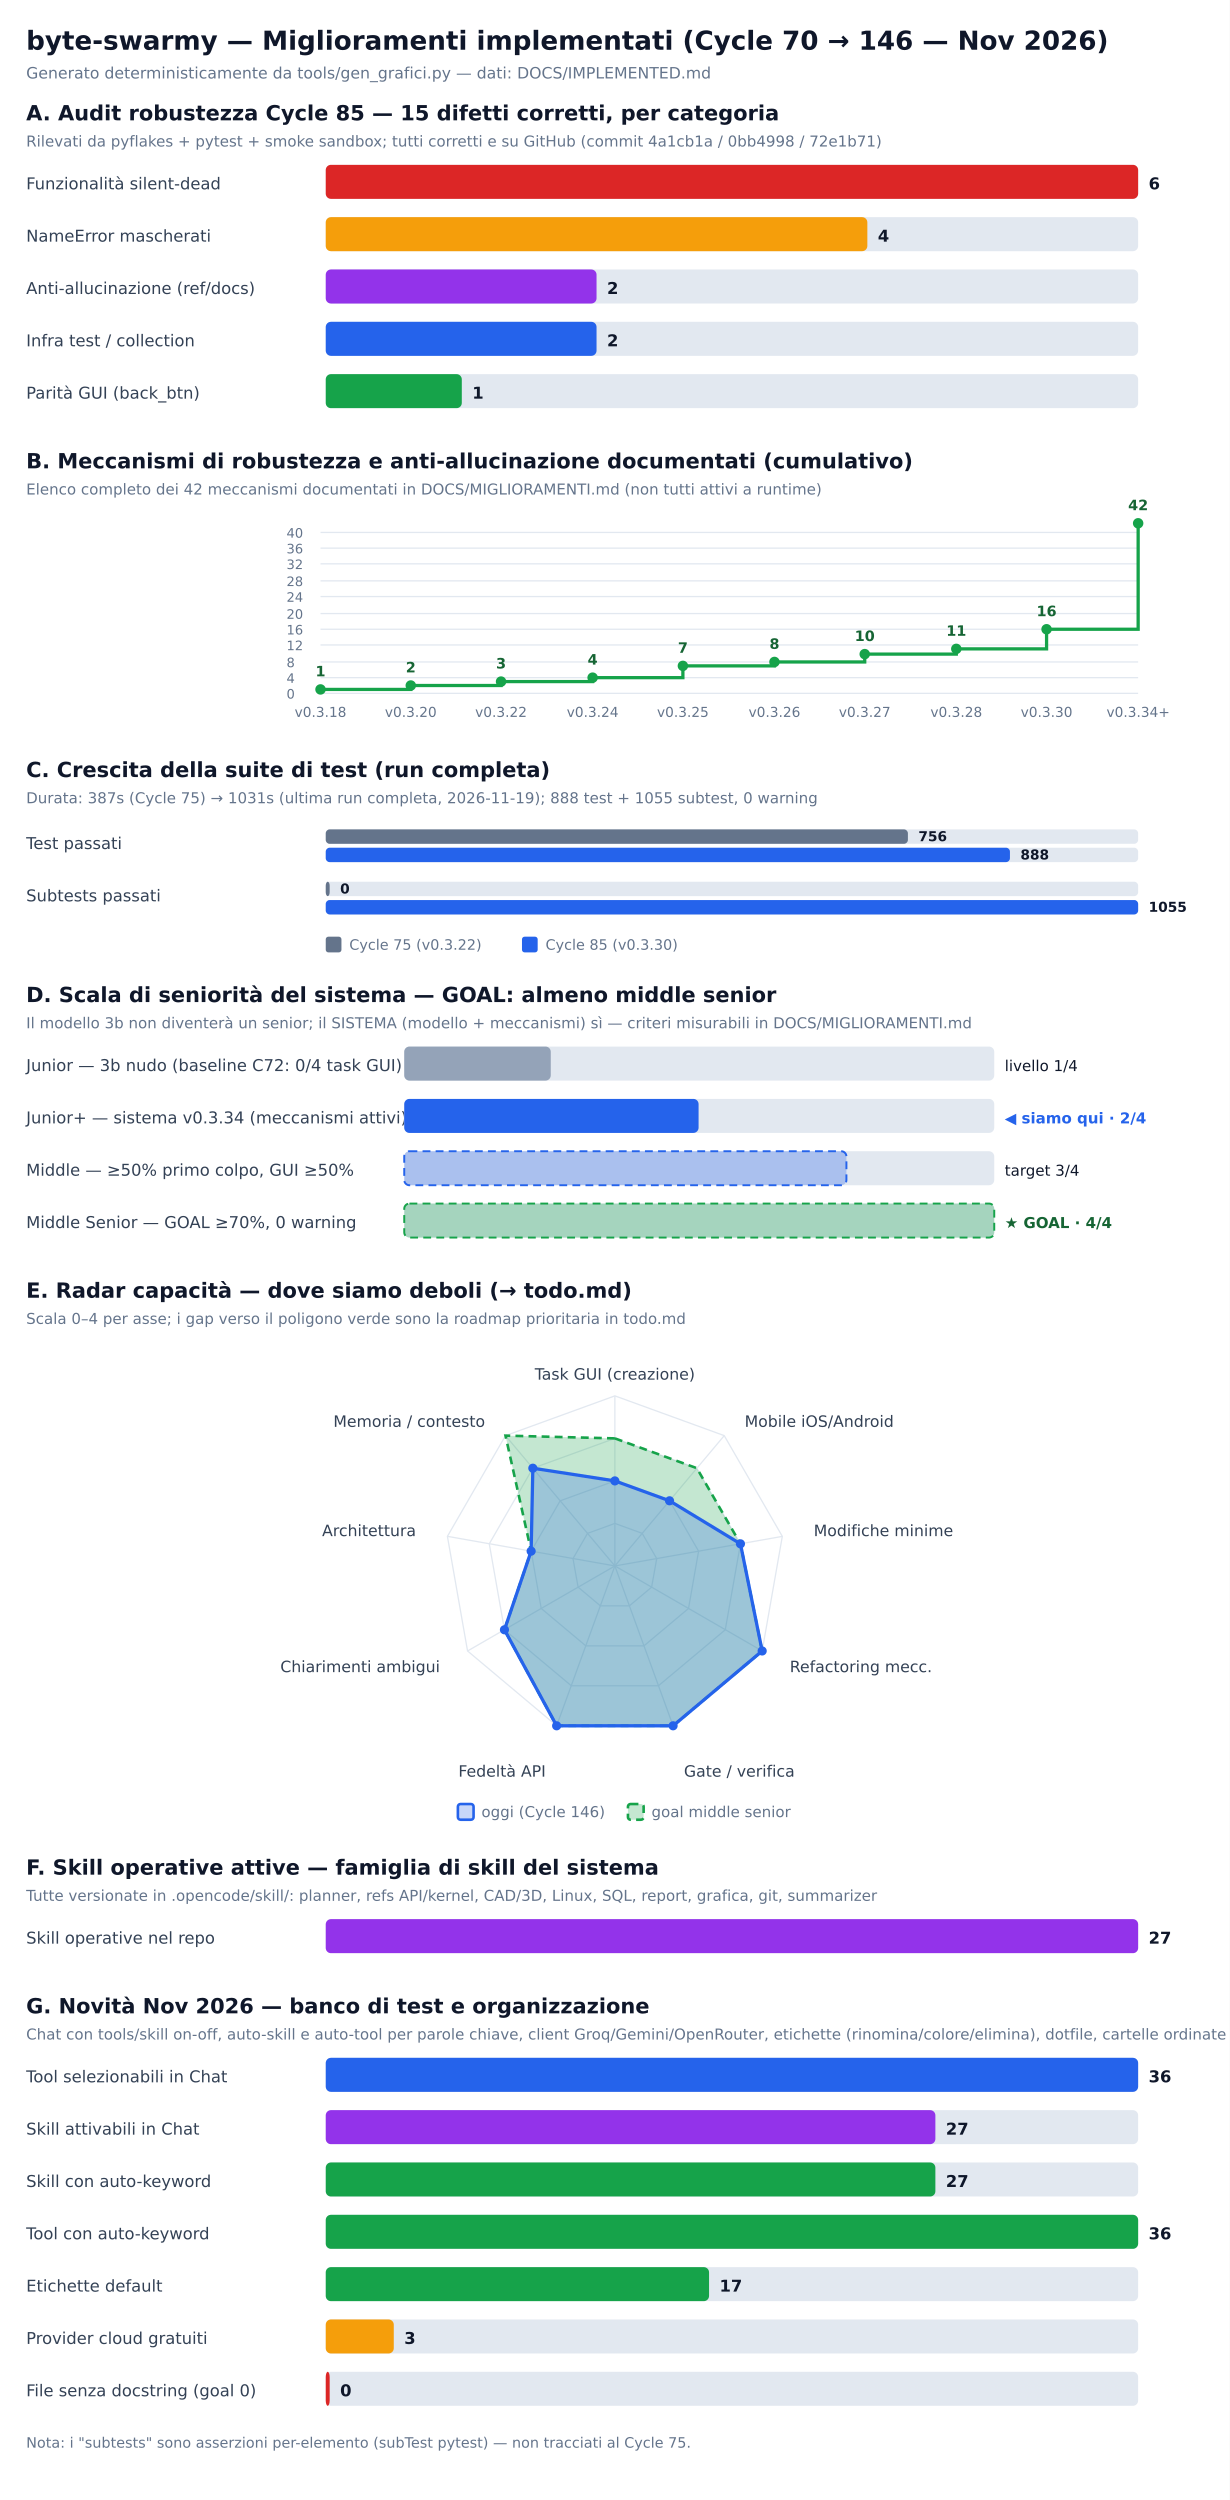
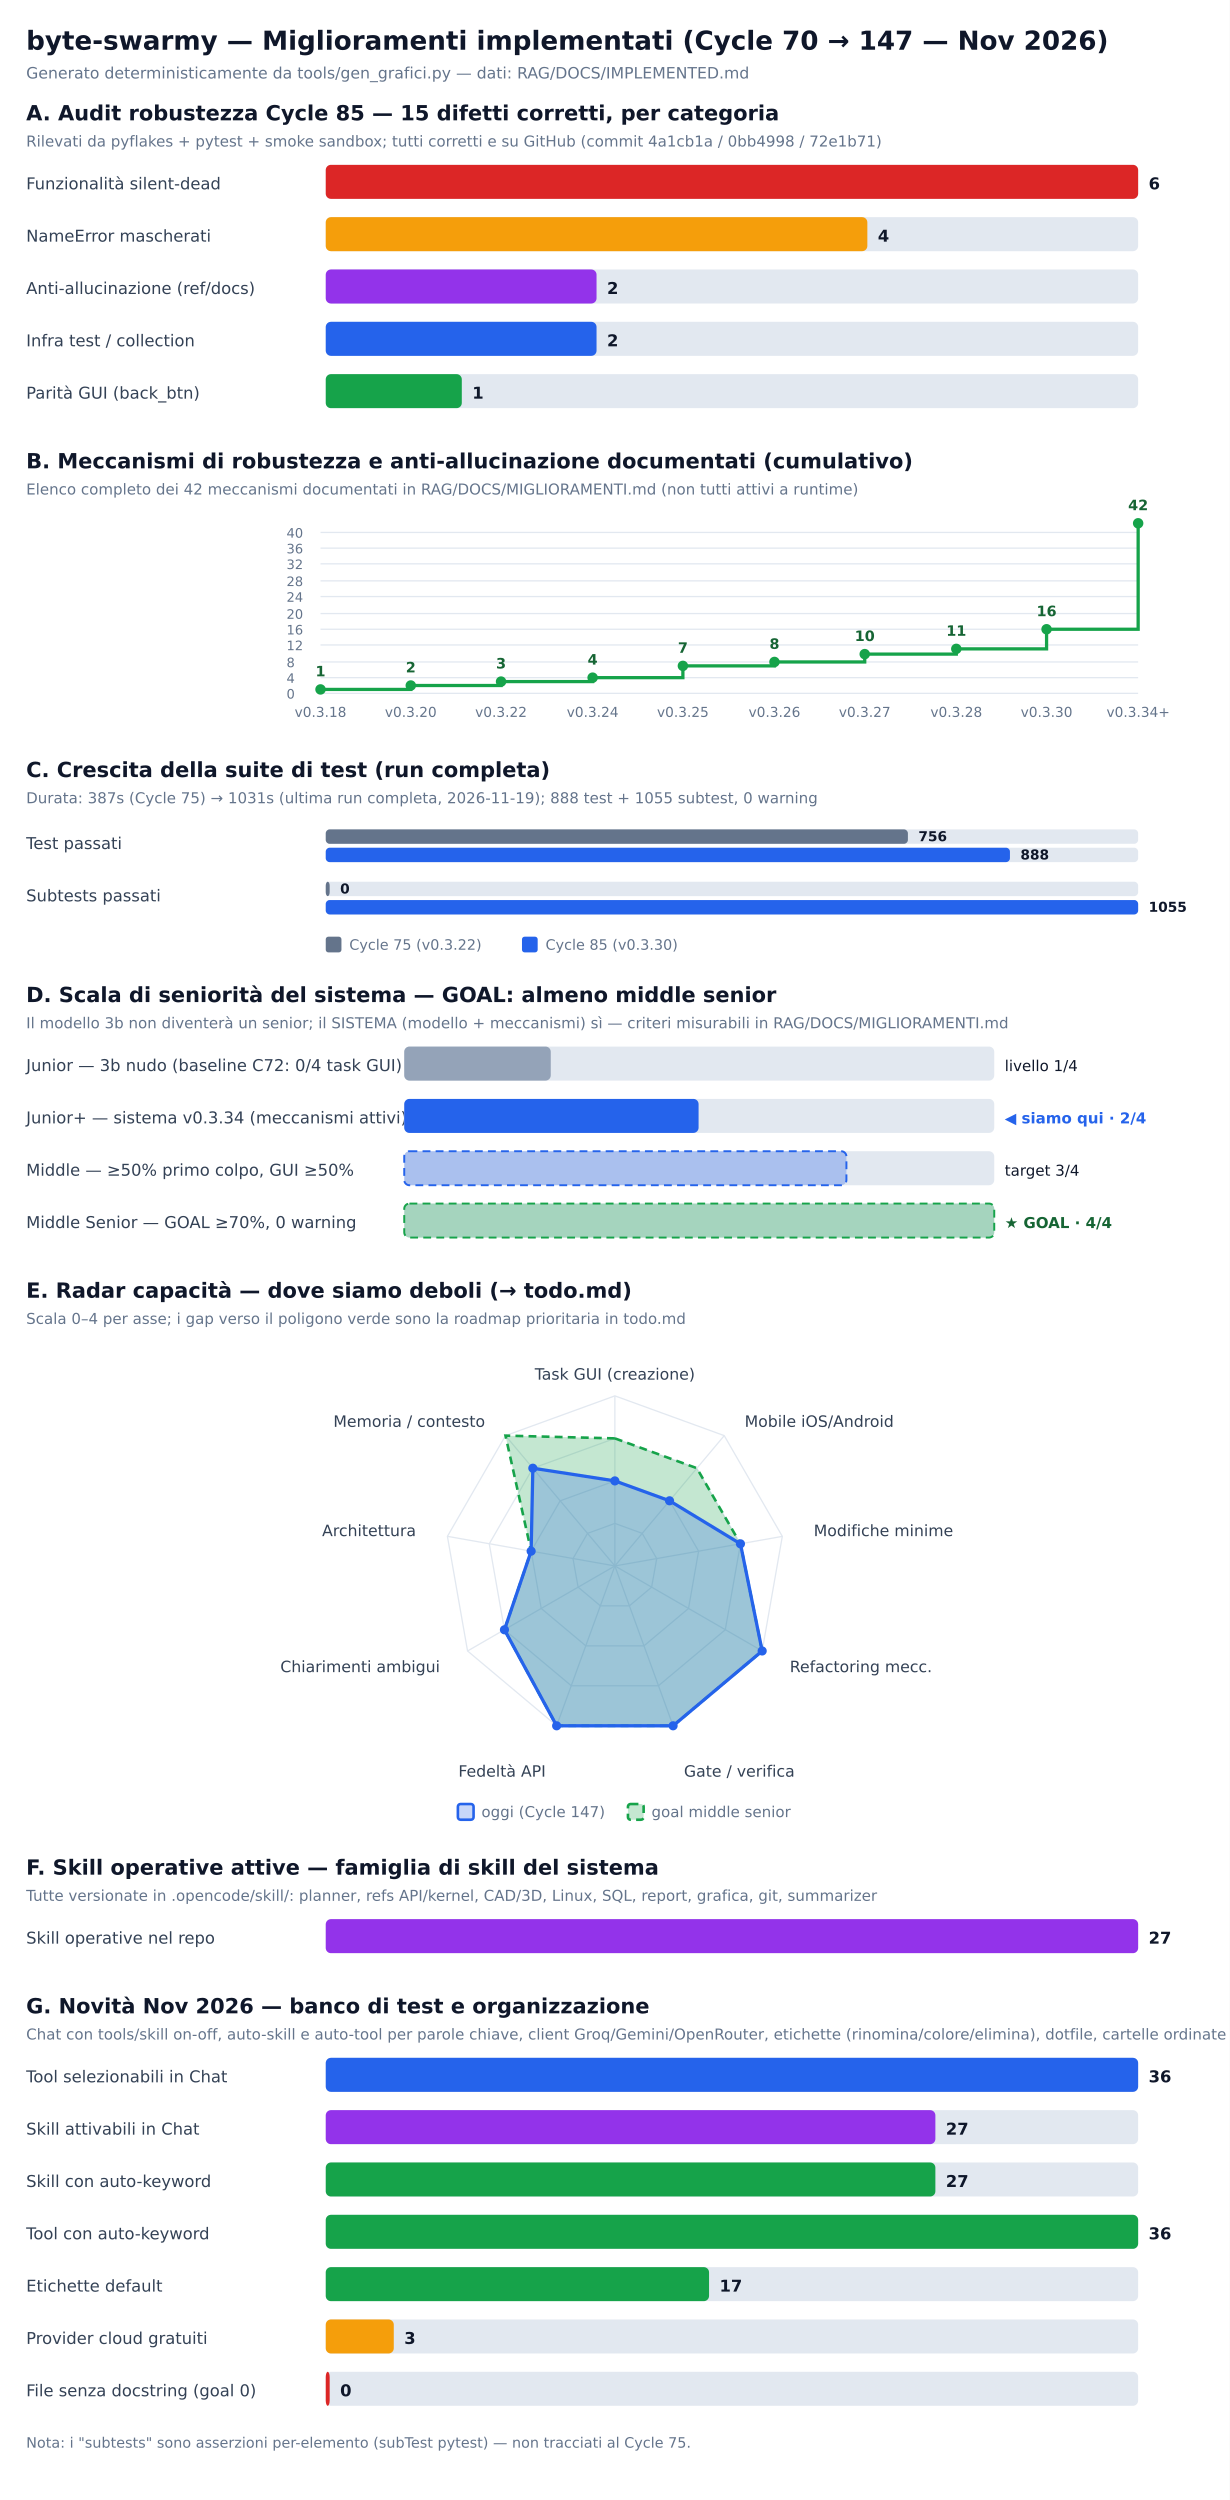
<svg xmlns="http://www.w3.org/2000/svg" width="940" height="1911" viewBox="0 0 940 1911">
  <rect width="940" height="1911" fill="#ffffff" />
-   <text x="20" y="38" font-family="DejaVu Sans, sans-serif" font-size="20" font-weight="bold" fill="#0f172a">byte-swarmy — Miglioramenti implementati (Cycle 70 → 146 — Nov 2026)</text>
-   <text x="20" y="60" font-family="DejaVu Sans, sans-serif" font-size="12" fill="#64748b">Generato deterministicamente da tools/gen_grafici.py — dati: DOCS/IMPLEMENTED.md</text>
+   <text x="20" y="38" font-family="DejaVu Sans, sans-serif" font-size="20" font-weight="bold" fill="#0f172a">byte-swarmy — Miglioramenti implementati (Cycle 70 → 147 — Nov 2026)</text>
+   <text x="20" y="60" font-family="DejaVu Sans, sans-serif" font-size="12" fill="#64748b">Generato deterministicamente da tools/gen_grafici.py — dati: RAG/DOCS/IMPLEMENTED.md</text>
  <text x="20" y="92" font-family="DejaVu Sans, sans-serif" font-size="16" font-weight="bold" fill="#0f172a">A. Audit robustezza Cycle 85 — 15 difetti corretti, per categoria</text>
  <text x="20" y="112" font-family="DejaVu Sans, sans-serif" font-size="11.5" fill="#64748b">Rilevati da pyflakes + pytest + smoke sandbox; tutti corretti e su GitHub (commit 4a1cb1a / 0bb4998 / 72e1b71)</text>
  <text x="20" y="144.72" font-family="DejaVu Sans, sans-serif" font-size="12.5" fill="#334155">Funzionalità silent-dead</text>
  <rect x="249" y="126" width="621" height="26" rx="4" fill="#e2e8f0" />
  <rect x="249" y="126" width="621" height="26" rx="4" fill="#dc2626" />
  <text x="878" y="144.72" font-family="DejaVu Sans, sans-serif" font-size="12.5" font-weight="bold" fill="#0f172a">6</text>
  <text x="20" y="184.72" font-family="DejaVu Sans, sans-serif" font-size="12.5" fill="#334155">NameError mascherati</text>
  <rect x="249" y="166" width="621" height="26" rx="4" fill="#e2e8f0" />
  <rect x="249" y="166" width="414" height="26" rx="4" fill="#f59e0b" />
  <text x="671" y="184.72" font-family="DejaVu Sans, sans-serif" font-size="12.5" font-weight="bold" fill="#0f172a">4</text>
  <text x="20" y="224.72" font-family="DejaVu Sans, sans-serif" font-size="12.5" fill="#334155">Anti-allucinazione (ref/docs)</text>
  <rect x="249" y="206" width="621" height="26" rx="4" fill="#e2e8f0" />
  <rect x="249" y="206" width="207" height="26" rx="4" fill="#9333ea" />
  <text x="464" y="224.72" font-family="DejaVu Sans, sans-serif" font-size="12.5" font-weight="bold" fill="#0f172a">2</text>
  <text x="20" y="264.72" font-family="DejaVu Sans, sans-serif" font-size="12.5" fill="#334155">Infra test / collection</text>
  <rect x="249" y="246" width="621" height="26" rx="4" fill="#e2e8f0" />
  <rect x="249" y="246" width="207" height="26" rx="4" fill="#2563eb" />
  <text x="464" y="264.72" font-family="DejaVu Sans, sans-serif" font-size="12.5" font-weight="bold" fill="#0f172a">2</text>
  <text x="20" y="304.72" font-family="DejaVu Sans, sans-serif" font-size="12.5" fill="#334155">Parità GUI (back_btn)</text>
  <rect x="249" y="286" width="621" height="26" rx="4" fill="#e2e8f0" />
  <rect x="249" y="286" width="104" height="26" rx="4" fill="#16a34a" />
  <text x="361" y="304.72" font-family="DejaVu Sans, sans-serif" font-size="12.5" font-weight="bold" fill="#0f172a">1</text>
  <text x="20" y="358" font-family="DejaVu Sans, sans-serif" font-size="16" font-weight="bold" fill="#0f172a">B. Meccanismi di robustezza e anti-allucinazione documentati (cumulativo)</text>
-   <text x="20" y="378" font-family="DejaVu Sans, sans-serif" font-size="11.5" fill="#64748b">Elenco completo dei 42 meccanismi documentati in DOCS/MIGLIORAMENTI.md (non tutti attivi a runtime)</text>
+   <text x="20" y="378" font-family="DejaVu Sans, sans-serif" font-size="11.5" fill="#64748b">Elenco completo dei 42 meccanismi documentati in RAG/DOCS/MIGLIORAMENTI.md (non tutti attivi a runtime)</text>
  <line x1="245" y1="530" x2="870" y2="530" stroke="#e2e8f0" stroke-width="1" />
  <text x="219" y="534" font-family="DejaVu Sans, sans-serif" font-size="10" fill="#64748b">0</text>
  <line x1="245" y1="518" x2="870" y2="518" stroke="#e2e8f0" stroke-width="1" />
  <text x="219" y="522" font-family="DejaVu Sans, sans-serif" font-size="10" fill="#64748b">4</text>
  <line x1="245" y1="506" x2="870" y2="506" stroke="#e2e8f0" stroke-width="1" />
  <text x="219" y="510" font-family="DejaVu Sans, sans-serif" font-size="10" fill="#64748b">8</text>
  <line x1="245" y1="493" x2="870" y2="493" stroke="#e2e8f0" stroke-width="1" />
  <text x="219" y="497" font-family="DejaVu Sans, sans-serif" font-size="10" fill="#64748b">12</text>
  <line x1="245" y1="481" x2="870" y2="481" stroke="#e2e8f0" stroke-width="1" />
  <text x="219" y="485" font-family="DejaVu Sans, sans-serif" font-size="10" fill="#64748b">16</text>
  <line x1="245" y1="469" x2="870" y2="469" stroke="#e2e8f0" stroke-width="1" />
  <text x="219" y="473" font-family="DejaVu Sans, sans-serif" font-size="10" fill="#64748b">20</text>
  <line x1="245" y1="456" x2="870" y2="456" stroke="#e2e8f0" stroke-width="1" />
  <text x="219" y="460" font-family="DejaVu Sans, sans-serif" font-size="10" fill="#64748b">24</text>
  <line x1="245" y1="444" x2="870" y2="444" stroke="#e2e8f0" stroke-width="1" />
  <text x="219" y="448" font-family="DejaVu Sans, sans-serif" font-size="10" fill="#64748b">28</text>
  <line x1="245" y1="431" x2="870" y2="431" stroke="#e2e8f0" stroke-width="1" />
  <text x="219" y="435" font-family="DejaVu Sans, sans-serif" font-size="10" fill="#64748b">32</text>
  <line x1="245" y1="419" x2="870" y2="419" stroke="#e2e8f0" stroke-width="1" />
  <text x="219" y="423" font-family="DejaVu Sans, sans-serif" font-size="10" fill="#64748b">36</text>
  <line x1="245" y1="407" x2="870" y2="407" stroke="#e2e8f0" stroke-width="1" />
  <text x="219" y="411" font-family="DejaVu Sans, sans-serif" font-size="10" fill="#64748b">40</text>
  <path d="M 245 527 L 314 527 L 314 524 L 383 524 L 383 521 L 453 521 L 453 518 L 522 518 L 522 509 L 592 509 L 592 506 L 661 506 L 661 500 L 731 500 L 731 496 L 800 496 L 800 481 L 870 481 L 870 400" fill="none" stroke="#16a34a" stroke-width="2.5" />
  <circle cx="245" cy="527" r="4" fill="#16a34a" />
  <text x="245" y="517" font-family="DejaVu Sans, sans-serif" font-size="11" font-weight="bold" fill="#166534" text-anchor="middle">1</text>
  <text x="245" y="548" font-family="DejaVu Sans, sans-serif" font-size="10.5" fill="#64748b" text-anchor="middle">v0.3.18</text>
  <circle cx="314" cy="524" r="4" fill="#16a34a" />
  <text x="314" y="514" font-family="DejaVu Sans, sans-serif" font-size="11" font-weight="bold" fill="#166534" text-anchor="middle">2</text>
  <text x="314" y="548" font-family="DejaVu Sans, sans-serif" font-size="10.5" fill="#64748b" text-anchor="middle">v0.3.20</text>
  <circle cx="383" cy="521" r="4" fill="#16a34a" />
  <text x="383" y="511" font-family="DejaVu Sans, sans-serif" font-size="11" font-weight="bold" fill="#166534" text-anchor="middle">3</text>
  <text x="383" y="548" font-family="DejaVu Sans, sans-serif" font-size="10.5" fill="#64748b" text-anchor="middle">v0.3.22</text>
  <circle cx="453" cy="518" r="4" fill="#16a34a" />
  <text x="453" y="508" font-family="DejaVu Sans, sans-serif" font-size="11" font-weight="bold" fill="#166534" text-anchor="middle">4</text>
  <text x="453" y="548" font-family="DejaVu Sans, sans-serif" font-size="10.5" fill="#64748b" text-anchor="middle">v0.3.24</text>
  <circle cx="522" cy="509" r="4" fill="#16a34a" />
  <text x="522" y="499" font-family="DejaVu Sans, sans-serif" font-size="11" font-weight="bold" fill="#166534" text-anchor="middle">7</text>
  <text x="522" y="548" font-family="DejaVu Sans, sans-serif" font-size="10.5" fill="#64748b" text-anchor="middle">v0.3.25</text>
  <circle cx="592" cy="506" r="4" fill="#16a34a" />
  <text x="592" y="496" font-family="DejaVu Sans, sans-serif" font-size="11" font-weight="bold" fill="#166534" text-anchor="middle">8</text>
  <text x="592" y="548" font-family="DejaVu Sans, sans-serif" font-size="10.5" fill="#64748b" text-anchor="middle">v0.3.26</text>
  <circle cx="661" cy="500" r="4" fill="#16a34a" />
  <text x="661" y="490" font-family="DejaVu Sans, sans-serif" font-size="11" font-weight="bold" fill="#166534" text-anchor="middle">10</text>
  <text x="661" y="548" font-family="DejaVu Sans, sans-serif" font-size="10.5" fill="#64748b" text-anchor="middle">v0.3.27</text>
  <circle cx="731" cy="496" r="4" fill="#16a34a" />
  <text x="731" y="486" font-family="DejaVu Sans, sans-serif" font-size="11" font-weight="bold" fill="#166534" text-anchor="middle">11</text>
  <text x="731" y="548" font-family="DejaVu Sans, sans-serif" font-size="10.5" fill="#64748b" text-anchor="middle">v0.3.28</text>
  <circle cx="800" cy="481" r="4" fill="#16a34a" />
  <text x="800" y="471" font-family="DejaVu Sans, sans-serif" font-size="11" font-weight="bold" fill="#166534" text-anchor="middle">16</text>
  <text x="800" y="548" font-family="DejaVu Sans, sans-serif" font-size="10.5" fill="#64748b" text-anchor="middle">v0.3.30</text>
  <circle cx="870" cy="400" r="4" fill="#16a34a" />
  <text x="870" y="390" font-family="DejaVu Sans, sans-serif" font-size="11" font-weight="bold" fill="#166534" text-anchor="middle">42</text>
  <text x="870" y="548" font-family="DejaVu Sans, sans-serif" font-size="10.5" fill="#64748b" text-anchor="middle">v0.3.34+</text>
  <text x="20" y="594" font-family="DejaVu Sans, sans-serif" font-size="16" font-weight="bold" fill="#0f172a">C. Crescita della suite di test (run completa)</text>
  <text x="20" y="614" font-family="DejaVu Sans, sans-serif" font-size="11.5" fill="#64748b">Durata: 387s (Cycle 75) → 1031s (ultima run completa, 2026-11-19); 888 test + 1055 subtest, 0 warning</text>
  <text x="20" y="649" font-family="DejaVu Sans, sans-serif" font-size="12.5" fill="#334155">Test passati</text>
  <rect x="249" y="634" width="621" height="11" rx="3" fill="#e2e8f0" />
  <rect x="249" y="634" width="445" height="11" rx="3" fill="#64748b" />
  <text x="702" y="643" font-family="DejaVu Sans, sans-serif" font-size="10.5" font-weight="bold" fill="#0f172a">756</text>
  <rect x="249" y="648" width="621" height="11" rx="3" fill="#e2e8f0" />
  <rect x="249" y="648" width="523" height="11" rx="3" fill="#2563eb" />
  <text x="780" y="657" font-family="DejaVu Sans, sans-serif" font-size="10.5" font-weight="bold" fill="#0f172a">888</text>
  <text x="20" y="689" font-family="DejaVu Sans, sans-serif" font-size="12.5" fill="#334155">Subtests passati</text>
  <rect x="249" y="674" width="621" height="11" rx="3" fill="#e2e8f0" />
  <rect x="249" y="674" width="3" height="11" rx="3" fill="#64748b" />
  <text x="260" y="683" font-family="DejaVu Sans, sans-serif" font-size="10.5" font-weight="bold" fill="#0f172a">0</text>
  <rect x="249" y="688" width="621" height="11" rx="3" fill="#e2e8f0" />
  <rect x="249" y="688" width="621" height="11" rx="3" fill="#2563eb" />
  <text x="878" y="697" font-family="DejaVu Sans, sans-serif" font-size="10.5" font-weight="bold" fill="#0f172a">1055</text>
  <rect x="249" y="716" width="12" height="12" rx="2" fill="#64748b" />
  <text x="267" y="726" font-family="DejaVu Sans, sans-serif" font-size="11" fill="#64748b">Cycle 75 (v0.3.22)</text>
  <rect x="399" y="716" width="12" height="12" rx="2" fill="#2563eb" />
  <text x="417" y="726" font-family="DejaVu Sans, sans-serif" font-size="11" fill="#64748b">Cycle 85 (v0.3.30)</text>
  <text x="20" y="766" font-family="DejaVu Sans, sans-serif" font-size="16" font-weight="bold" fill="#0f172a">D. Scala di seniorità del sistema — GOAL: almeno middle senior</text>
-   <text x="20" y="786" font-family="DejaVu Sans, sans-serif" font-size="11.5" fill="#64748b">Il modello 3b non diventerà un senior; il SISTEMA (modello + meccanismi) sì — criteri misurabili in DOCS/MIGLIORAMENTI.md</text>
+   <text x="20" y="786" font-family="DejaVu Sans, sans-serif" font-size="11.5" fill="#64748b">Il modello 3b non diventerà un senior; il SISTEMA (modello + meccanismi) sì — criteri misurabili in RAG/DOCS/MIGLIORAMENTI.md</text>
  <text x="20" y="818.72" font-family="DejaVu Sans, sans-serif" font-size="12.5" fill="#334155">Junior — 3b nudo (baseline C72: 0/4 task GUI)</text>
  <rect x="309" y="800" width="451" height="26" rx="4" fill="#e2e8f0" />
  <rect x="309" y="800" width="112" height="26" rx="4" fill="#94a3b8" fill-opacity="1.0" />
  <text x="768" y="818.72" font-family="DejaVu Sans, sans-serif" font-size="11.5" font-weight="normal" fill="#0f172a">livello 1/4</text>
  <text x="20" y="858.72" font-family="DejaVu Sans, sans-serif" font-size="12.5" fill="#334155">Junior+ — sistema v0.3.34 (meccanismi attivi)</text>
  <rect x="309" y="840" width="451" height="26" rx="4" fill="#e2e8f0" />
  <rect x="309" y="840" width="225" height="26" rx="4" fill="#2563eb" fill-opacity="1.0" />
  <text x="768" y="858.72" font-family="DejaVu Sans, sans-serif" font-size="11.5" font-weight="bold" fill="#2563eb">◀ siamo qui · 2/4</text>
  <text x="20" y="898.72" font-family="DejaVu Sans, sans-serif" font-size="12.5" fill="#334155">Middle — ≥50% primo colpo, GUI ≥50%</text>
  <rect x="309" y="880" width="451" height="26" rx="4" fill="#e2e8f0" />
  <rect x="309" y="880" width="338" height="26" rx="4" fill="#2563eb" fill-opacity="0.30" />
  <rect x="309" y="880" width="338" height="26" rx="4" fill="none" stroke="#2563eb" stroke-width="1.5" stroke-dasharray="6,4" />
  <text x="768" y="898.72" font-family="DejaVu Sans, sans-serif" font-size="11.5" font-weight="normal" fill="#0f172a">target 3/4</text>
  <text x="20" y="938.72" font-family="DejaVu Sans, sans-serif" font-size="12.5" fill="#334155">Middle Senior — GOAL ≥70%, 0 warning</text>
  <rect x="309" y="920" width="451" height="26" rx="4" fill="#e2e8f0" />
  <rect x="309" y="920" width="451" height="26" rx="4" fill="#16a34a" fill-opacity="0.30" />
  <rect x="309" y="920" width="451" height="26" rx="4" fill="none" stroke="#16a34a" stroke-width="1.5" stroke-dasharray="6,4" />
  <text x="768" y="938.72" font-family="DejaVu Sans, sans-serif" font-size="11.5" font-weight="bold" fill="#166534">★ GOAL · 4/4</text>
  <text x="20" y="992" font-family="DejaVu Sans, sans-serif" font-size="16" font-weight="bold" fill="#0f172a">E. Radar capacità — dove siamo deboli (→ todo.md)</text>
  <text x="20" y="1012" font-family="DejaVu Sans, sans-serif" font-size="11.5" fill="#64748b">Scala 0–4 per asse; i gap verso il poligono verde sono la roadmap prioritaria in todo.md</text>
  <polygon points="470.0,1164.5 490.9,1172.1 502.0,1191.4 498.1,1213.2 481.1,1227.5 458.9,1227.5 441.9,1213.2 438.0,1191.4 449.1,1172.1" fill="none" stroke="#e2e8f0" stroke-width="1" />
  <polygon points="470.0,1132.0 511.8,1147.2 534.0,1185.7 526.3,1229.5 492.2,1258.1 447.8,1258.1 413.7,1229.5 406.0,1185.7 428.2,1147.2" fill="none" stroke="#e2e8f0" stroke-width="1" />
  <polygon points="470.0,1099.5 532.7,1122.3 566.0,1180.1 554.4,1245.8 503.3,1288.6 436.7,1288.6 385.6,1245.8 374.0,1180.1 407.3,1122.3" fill="none" stroke="#e2e8f0" stroke-width="1" />
  <polygon points="470.0,1067.0 553.6,1097.4 598.0,1174.4 582.6,1262.0 514.5,1319.2 425.5,1319.2 357.4,1262.0 342.0,1174.4 386.4,1097.4" fill="none" stroke="#e2e8f0" stroke-width="1" />
  <line x1="470" y1="1197" x2="470.0" y2="1067.0" stroke="#e2e8f0" stroke-width="1" />
  <text x="470.0" y="1054.6" font-family="DejaVu Sans, sans-serif" font-size="12" fill="#334155" text-anchor="middle">Task GUI (creazione)</text>
  <line x1="470" y1="1197" x2="553.6" y2="1097.4" stroke="#e2e8f0" stroke-width="1" />
  <text x="569.2" y="1090.7" font-family="DejaVu Sans, sans-serif" font-size="12" fill="#334155" text-anchor="start">Mobile iOS/Android</text>
  <line x1="470" y1="1197" x2="598.0" y2="1174.4" stroke="#e2e8f0" stroke-width="1" />
  <text x="622.0" y="1174.2" font-family="DejaVu Sans, sans-serif" font-size="12" fill="#334155" text-anchor="start">Modifiche minime</text>
  <line x1="470" y1="1197" x2="582.6" y2="1262.0" stroke="#e2e8f0" stroke-width="1" />
  <text x="603.7" y="1278.2" font-family="DejaVu Sans, sans-serif" font-size="12" fill="#334155" text-anchor="start">Refactoring mecc.</text>
  <line x1="470" y1="1197" x2="514.5" y2="1319.2" stroke="#e2e8f0" stroke-width="1" />
  <text x="522.8" y="1358.1" font-family="DejaVu Sans, sans-serif" font-size="12" fill="#334155" text-anchor="start">Gate / verifica</text>
  <line x1="470" y1="1197" x2="425.5" y2="1319.2" stroke="#e2e8f0" stroke-width="1" />
  <text x="417.2" y="1358.1" font-family="DejaVu Sans, sans-serif" font-size="12" fill="#334155" text-anchor="end">Fedeltà API</text>
  <line x1="470" y1="1197" x2="357.4" y2="1262.0" stroke="#e2e8f0" stroke-width="1" />
  <text x="336.3" y="1278.2" font-family="DejaVu Sans, sans-serif" font-size="12" fill="#334155" text-anchor="end">Chiarimenti ambigui</text>
  <line x1="470" y1="1197" x2="342.0" y2="1174.4" stroke="#e2e8f0" stroke-width="1" />
  <text x="318.0" y="1174.2" font-family="DejaVu Sans, sans-serif" font-size="12" fill="#334155" text-anchor="end">Architettura</text>
  <line x1="470" y1="1197" x2="386.4" y2="1097.4" stroke="#e2e8f0" stroke-width="1" />
  <text x="370.8" y="1090.7" font-family="DejaVu Sans, sans-serif" font-size="12" fill="#334155" text-anchor="end">Memoria / contesto</text>
  <polygon points="470.0,1099.5 532.7,1122.3 566.0,1180.1 582.6,1262.0 514.5,1319.2 425.5,1319.2 385.6,1245.8 406.0,1185.7 386.4,1097.4" fill="#16a34a" fill-opacity="0.25" stroke="#16a34a" stroke-width="2" stroke-dasharray="6,4" stroke-opacity="1" />
  <polygon points="470.0,1132.0 511.8,1147.2 566.0,1180.1 582.6,1262.0 514.5,1319.2 425.5,1319.2 385.6,1245.8 406.0,1185.7 407.3,1122.3" fill="#2563eb" fill-opacity="0.25" stroke="#2563eb" stroke-width="2.5" stroke-opacity="1" />
  <circle cx="470.0" cy="1132.0" r="3.5" fill="#2563eb" />
  <circle cx="511.8" cy="1147.2" r="3.5" fill="#2563eb" />
  <circle cx="566.0" cy="1180.1" r="3.5" fill="#2563eb" />
  <circle cx="582.6" cy="1262.0" r="3.5" fill="#2563eb" />
  <circle cx="514.5" cy="1319.2" r="3.5" fill="#2563eb" />
  <circle cx="425.5" cy="1319.2" r="3.5" fill="#2563eb" />
  <circle cx="385.6" cy="1245.8" r="3.5" fill="#2563eb" />
  <circle cx="406.0" cy="1185.7" r="3.5" fill="#2563eb" />
  <circle cx="407.3" cy="1122.3" r="3.5" fill="#2563eb" />
  <rect x="350" y="1379" width="12" height="12" rx="2" fill="#2563eb" fill-opacity="0.25" stroke="#2563eb" stroke-width="2" />
-   <text x="368" y="1389" font-family="DejaVu Sans, sans-serif" font-size="11.5" fill="#64748b">oggi (Cycle 146)</text>
+   <text x="368" y="1389" font-family="DejaVu Sans, sans-serif" font-size="11.5" fill="#64748b">oggi (Cycle 147)</text>
  <rect x="480" y="1379" width="12" height="12" rx="2" fill="#16a34a" fill-opacity="0.25" stroke="#16a34a" stroke-width="2" stroke-dasharray="6,4" />
  <text x="498" y="1389" font-family="DejaVu Sans, sans-serif" font-size="11.5" fill="#64748b">goal middle senior</text>
  <text x="20" y="1433" font-family="DejaVu Sans, sans-serif" font-size="16" font-weight="bold" fill="#0f172a">F. Skill operative attive — famiglia di skill del sistema</text>
  <text x="20" y="1453" font-family="DejaVu Sans, sans-serif" font-size="11.5" fill="#64748b">Tutte versionate in .opencode/skill/: planner, refs API/kernel, CAD/3D, Linux, SQL, report, grafica, git, summarizer</text>
  <text x="20" y="1485.72" font-family="DejaVu Sans, sans-serif" font-size="12.5" fill="#334155">Skill operative nel repo</text>
  <rect x="249" y="1467" width="621" height="26" rx="4" fill="#e2e8f0" />
  <rect x="249" y="1467" width="621" height="26" rx="4" fill="#9333ea" />
  <text x="878" y="1485.72" font-family="DejaVu Sans, sans-serif" font-size="12.5" font-weight="bold" fill="#0f172a">27</text>
  <text x="20" y="1539" font-family="DejaVu Sans, sans-serif" font-size="16" font-weight="bold" fill="#0f172a">G. Novità Nov 2026 — banco di test e organizzazione</text>
  <text x="20" y="1559" font-family="DejaVu Sans, sans-serif" font-size="11.5" fill="#64748b">Chat con tools/skill on-off, auto-skill e auto-tool per parole chiave, client Groq/Gemini/OpenRouter, etichette (rinomina/colore/elimina), dotfile, cartelle ordinate (TOOLS/), 0 docstring mancanti</text>
  <text x="20" y="1591.72" font-family="DejaVu Sans, sans-serif" font-size="12.5" fill="#334155">Tool selezionabili in Chat</text>
  <rect x="249" y="1573" width="621" height="26" rx="4" fill="#e2e8f0" />
  <rect x="249" y="1573" width="621" height="26" rx="4" fill="#2563eb" />
  <text x="878" y="1591.72" font-family="DejaVu Sans, sans-serif" font-size="12.5" font-weight="bold" fill="#0f172a">36</text>
  <text x="20" y="1631.72" font-family="DejaVu Sans, sans-serif" font-size="12.5" fill="#334155">Skill attivabili in Chat</text>
  <rect x="249" y="1613" width="621" height="26" rx="4" fill="#e2e8f0" />
  <rect x="249" y="1613" width="466" height="26" rx="4" fill="#9333ea" />
  <text x="723" y="1631.72" font-family="DejaVu Sans, sans-serif" font-size="12.5" font-weight="bold" fill="#0f172a">27</text>
  <text x="20" y="1671.72" font-family="DejaVu Sans, sans-serif" font-size="12.5" fill="#334155">Skill con auto-keyword</text>
  <rect x="249" y="1653" width="621" height="26" rx="4" fill="#e2e8f0" />
  <rect x="249" y="1653" width="466" height="26" rx="4" fill="#16a34a" />
  <text x="723" y="1671.72" font-family="DejaVu Sans, sans-serif" font-size="12.5" font-weight="bold" fill="#0f172a">27</text>
  <text x="20" y="1711.72" font-family="DejaVu Sans, sans-serif" font-size="12.5" fill="#334155">Tool con auto-keyword</text>
  <rect x="249" y="1693" width="621" height="26" rx="4" fill="#e2e8f0" />
  <rect x="249" y="1693" width="621" height="26" rx="4" fill="#16a34a" />
  <text x="878" y="1711.72" font-family="DejaVu Sans, sans-serif" font-size="12.5" font-weight="bold" fill="#0f172a">36</text>
  <text x="20" y="1751.72" font-family="DejaVu Sans, sans-serif" font-size="12.5" fill="#334155">Etichette default</text>
  <rect x="249" y="1733" width="621" height="26" rx="4" fill="#e2e8f0" />
  <rect x="249" y="1733" width="293" height="26" rx="4" fill="#16a34a" />
  <text x="550" y="1751.72" font-family="DejaVu Sans, sans-serif" font-size="12.5" font-weight="bold" fill="#0f172a">17</text>
  <text x="20" y="1791.72" font-family="DejaVu Sans, sans-serif" font-size="12.5" fill="#334155">Provider cloud gratuiti</text>
  <rect x="249" y="1773" width="621" height="26" rx="4" fill="#e2e8f0" />
  <rect x="249" y="1773" width="52" height="26" rx="4" fill="#f59e0b" />
  <text x="309" y="1791.72" font-family="DejaVu Sans, sans-serif" font-size="12.5" font-weight="bold" fill="#0f172a">3</text>
  <text x="20" y="1831.72" font-family="DejaVu Sans, sans-serif" font-size="12.5" fill="#334155">File senza docstring (goal 0)</text>
  <rect x="249" y="1813" width="621" height="26" rx="4" fill="#e2e8f0" />
  <rect x="249" y="1813" width="3" height="26" rx="4" fill="#dc2626" />
  <text x="260" y="1831.72" font-family="DejaVu Sans, sans-serif" font-size="12.5" font-weight="bold" fill="#0f172a">0</text>
  <text x="20" y="1871" font-family="DejaVu Sans, sans-serif" font-size="11" fill="#64748b">Nota: i "subtests" sono asserzioni per-elemento (subTest pytest) — non tracciati al Cycle 75.</text>
</svg>
